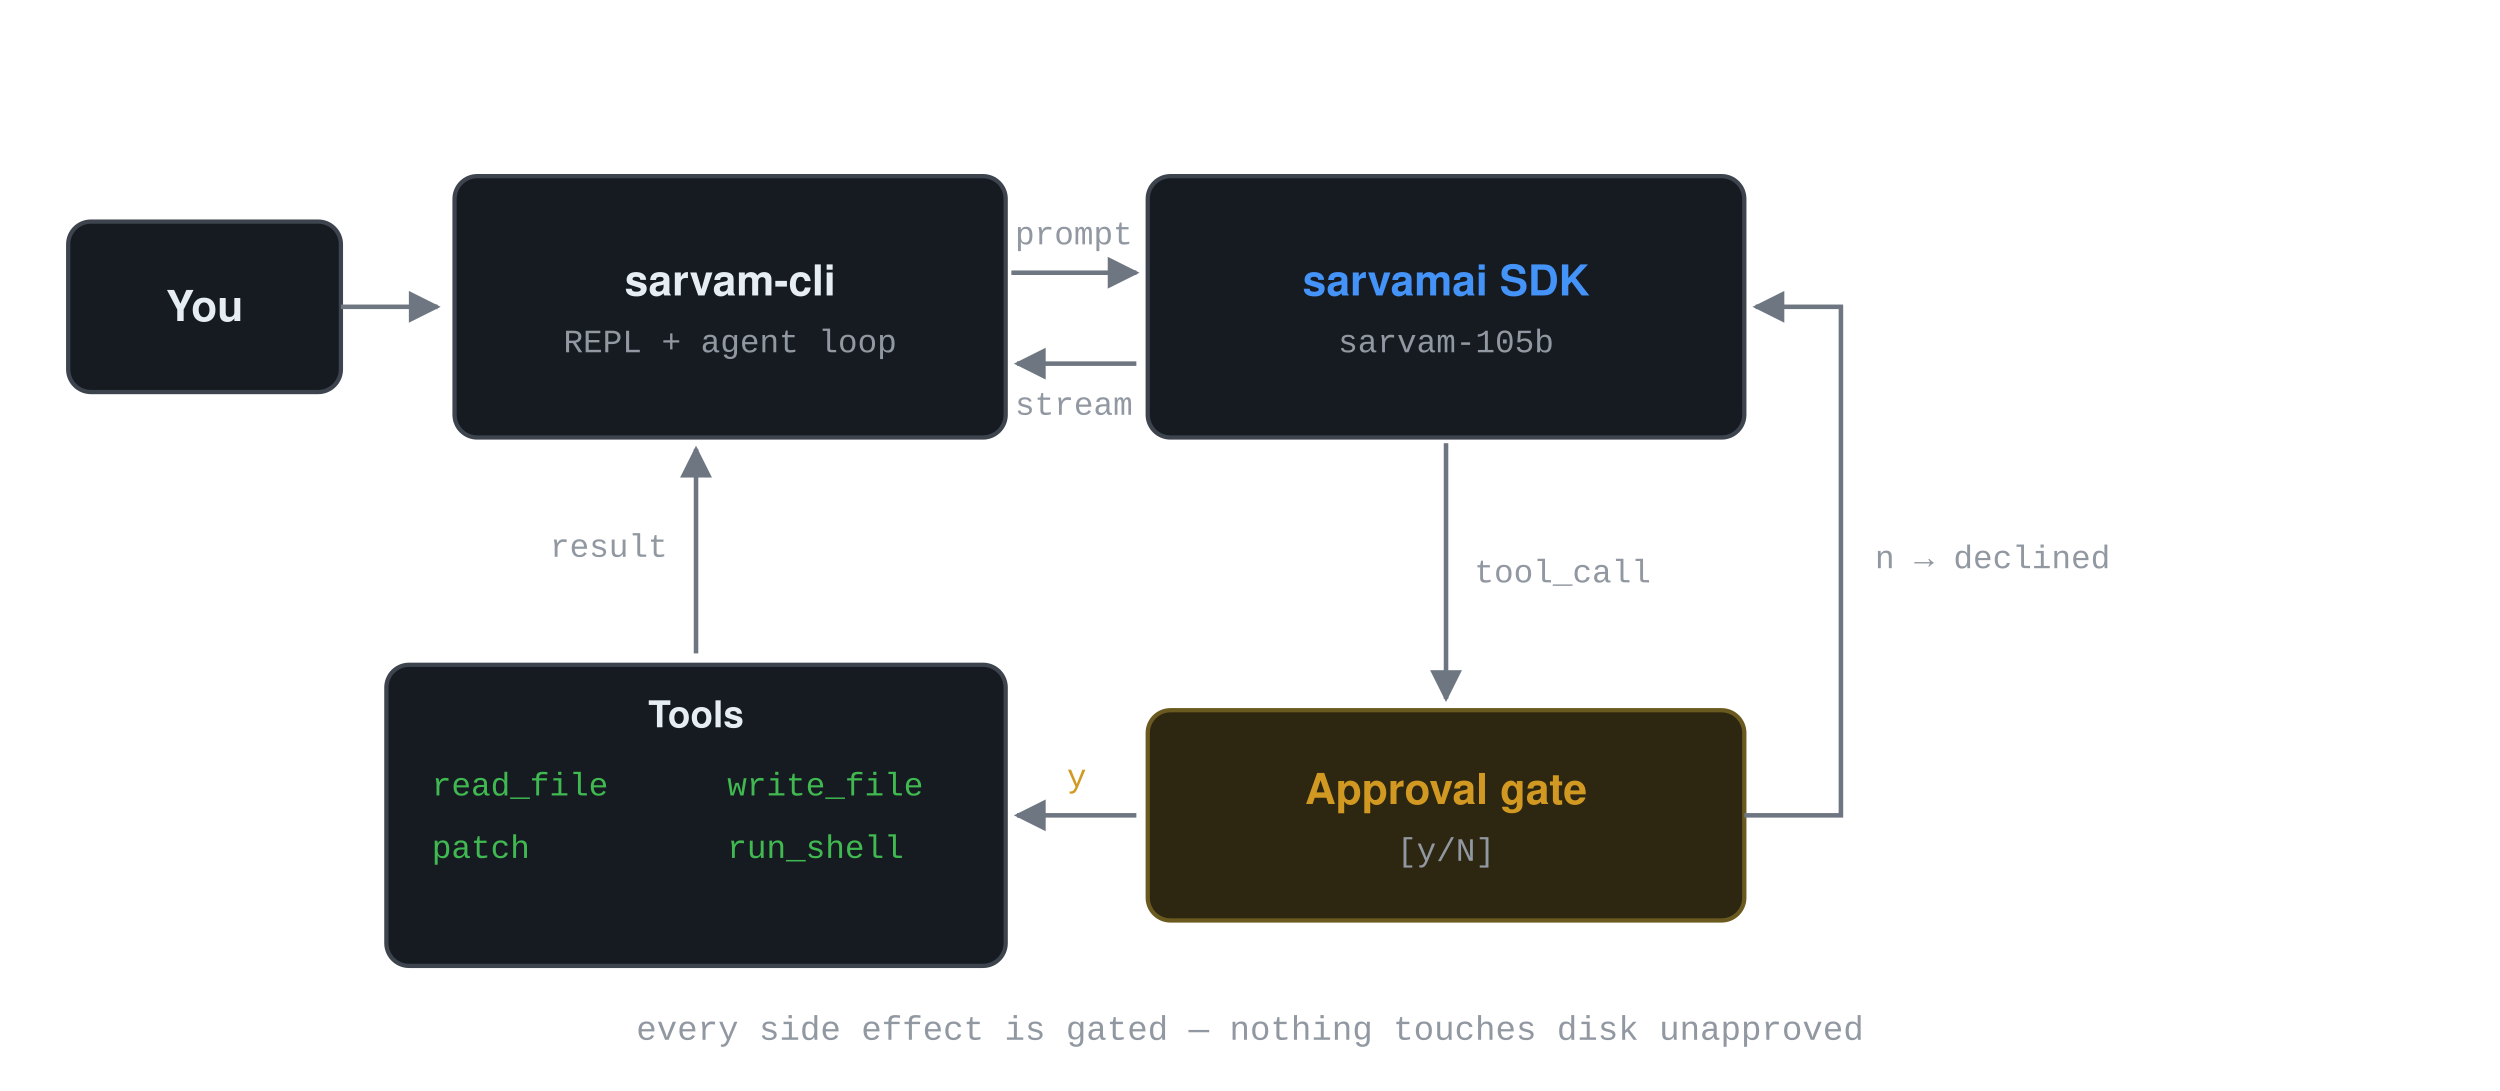
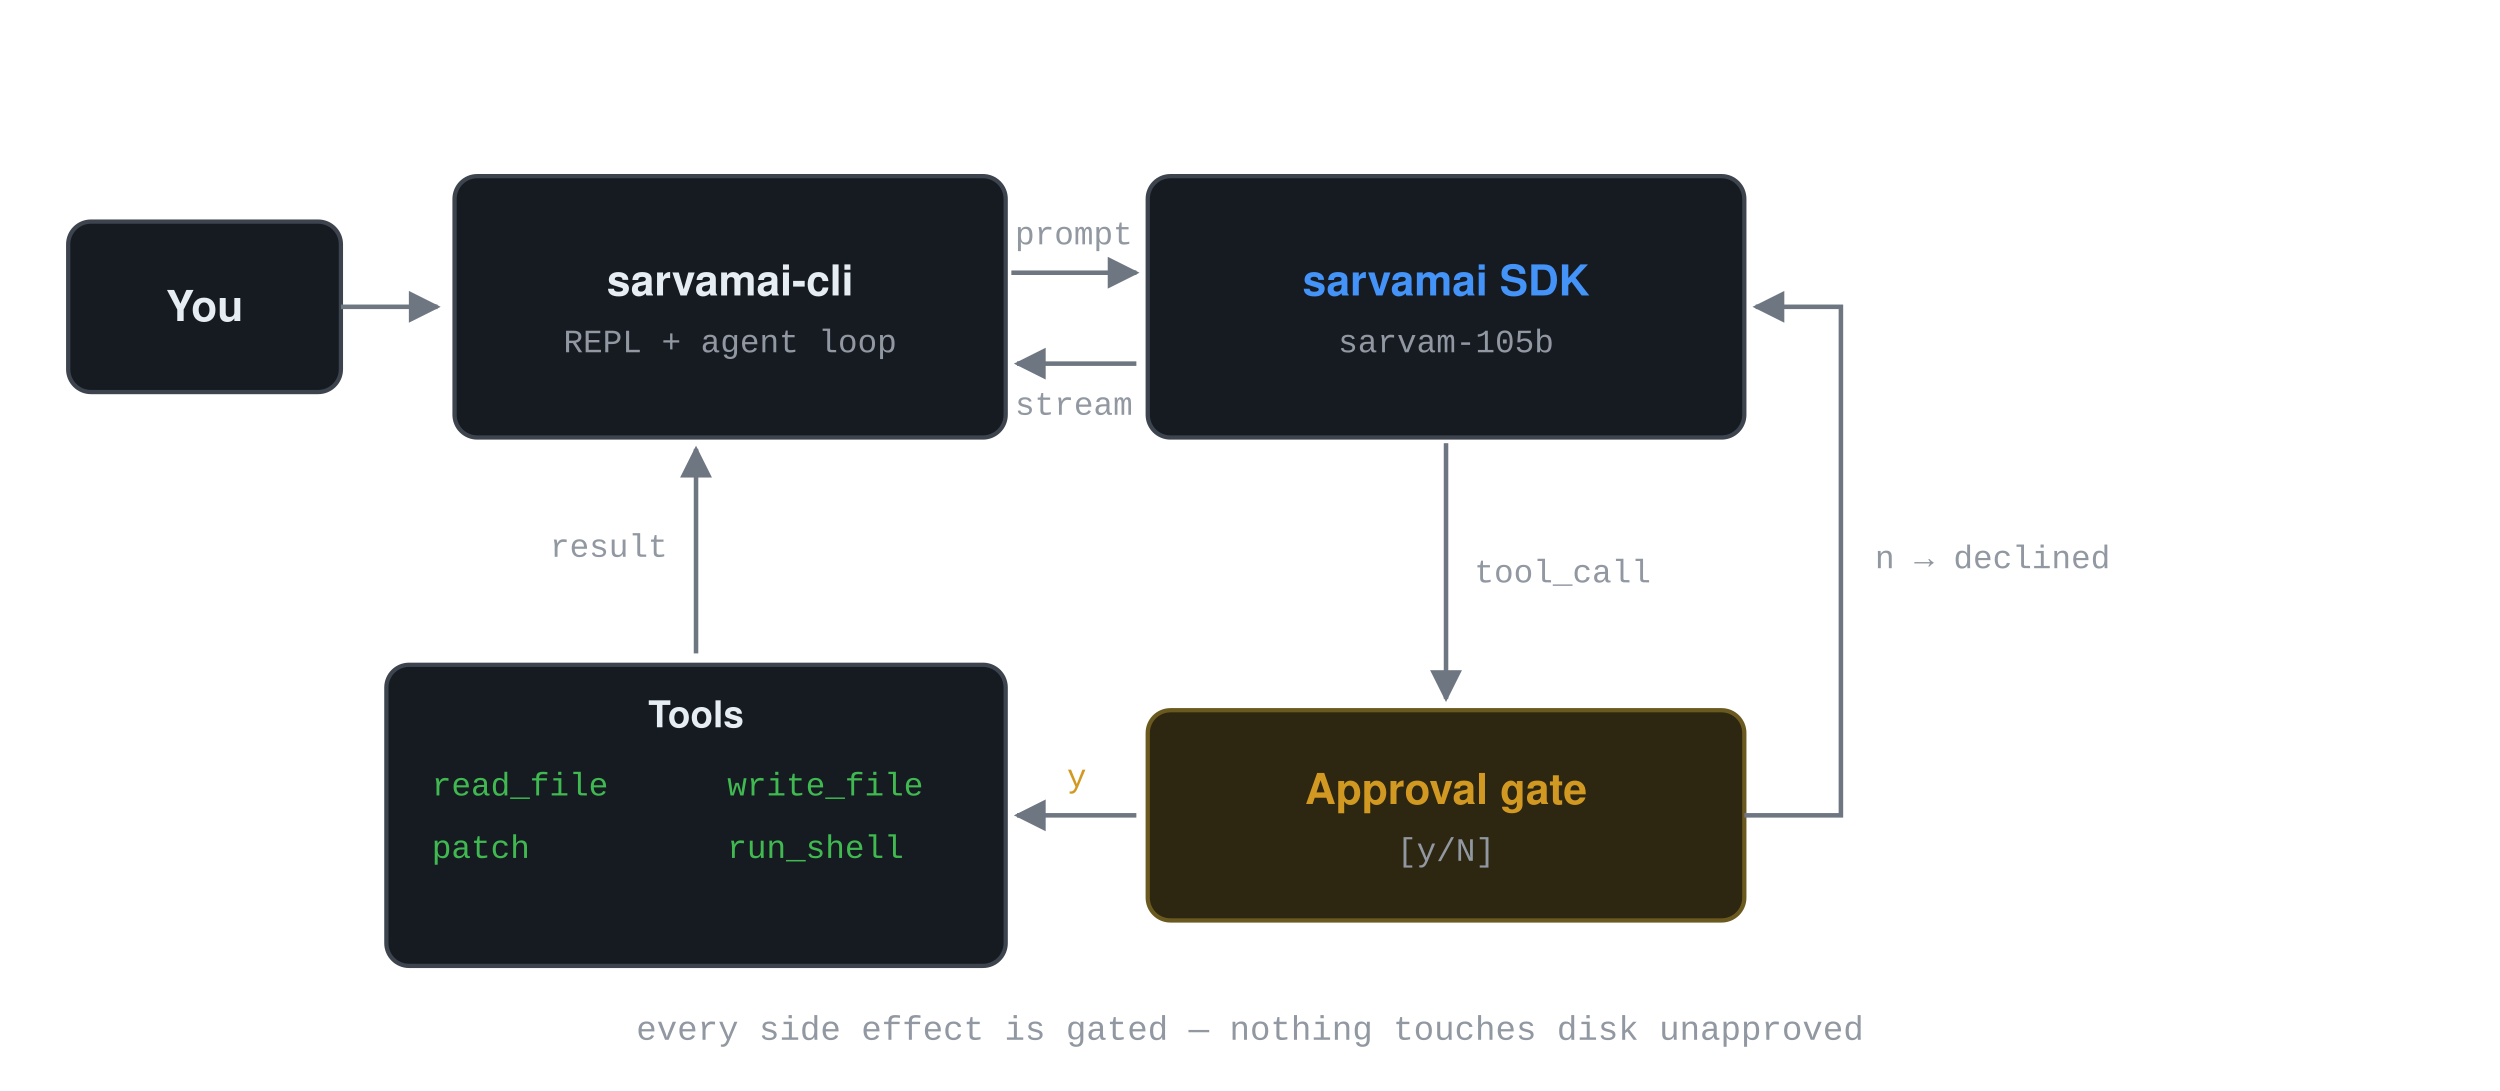
- <svg xmlns="http://www.w3.org/2000/svg" width="880" height="384" viewBox="0 0 880 384" role="img" aria-label="sarvam-cli agent loop: prompts stream to the Sarvam SDK, tool calls pass through an approval gate before any tool runs, and results feed back into the loop">
+ <svg xmlns="http://www.w3.org/2000/svg" width="880" height="384" viewBox="0 0 880 384" role="img" aria-label="sarvamai-cli agent loop: prompts stream to the Sarvam SDK, tool calls pass through an approval gate before any tool runs, and results feed back into the loop">
  <defs>
    <marker id="arw-dark" viewBox="0 0 10 10" refX="9" refY="5" markerWidth="7" markerHeight="7" orient="auto-start-reverse">
      <path d="M0 0 L10 5 L0 10 z" fill="#6e7681" />
    </marker>
  </defs>
  <rect x="24" y="78" width="96" height="60" rx="8" fill="#161b22" stroke="#3d444d" stroke-width="1.5" />
  <text x="72.0" y="113.0" text-anchor="middle" font-family="-apple-system, BlinkMacSystemFont, 'Segoe UI', Helvetica, Arial, sans-serif" font-size="15" font-weight="600" fill="#e6edf3">You</text>
  <rect x="160" y="62" width="194" height="92" rx="8" fill="#161b22" stroke="#3d444d" stroke-width="1.5" />
-   <text x="257.0" y="104.0" text-anchor="middle" font-family="-apple-system, BlinkMacSystemFont, 'Segoe UI', Helvetica, Arial, sans-serif" font-size="15" font-weight="600" fill="#e6edf3">sarvam-cli</text>
+   <text x="257.0" y="104.0" text-anchor="middle" font-family="-apple-system, BlinkMacSystemFont, 'Segoe UI', Helvetica, Arial, sans-serif" font-size="15" font-weight="600" fill="#e6edf3">sarvamai-cli</text>
  <text x="257.0" y="124.0" text-anchor="middle" font-family="ui-monospace, SFMono-Regular, Menlo, Consolas, 'Liberation Mono', monospace" font-size="11.5" fill="#9198a1">REPL + agent loop</text>
  <rect x="404" y="62" width="210" height="92" rx="8" fill="#161b22" stroke="#3d444d" stroke-width="1.5" />
  <text x="509.0" y="104.0" text-anchor="middle" font-family="-apple-system, BlinkMacSystemFont, 'Segoe UI', Helvetica, Arial, sans-serif" font-size="15" font-weight="600" fill="#4493f8">sarvamai SDK</text>
  <text x="509.0" y="124.0" text-anchor="middle" font-family="ui-monospace, SFMono-Regular, Menlo, Consolas, 'Liberation Mono', monospace" font-size="11.5" fill="#9198a1">sarvam-105b</text>
  <rect x="404" y="250" width="210" height="74" rx="8" fill="#2d2611" stroke="#6b5a1f" stroke-width="1.5" />
  <text x="509.0" y="283.0" text-anchor="middle" font-family="-apple-system, BlinkMacSystemFont, 'Segoe UI', Helvetica, Arial, sans-serif" font-size="15" font-weight="600" fill="#d29922">Approval gate</text>
  <text x="509.0" y="303.0" text-anchor="middle" font-family="ui-monospace, SFMono-Regular, Menlo, Consolas, 'Liberation Mono', monospace" font-size="11.5" fill="#9198a1">[y/N]</text>
  <rect x="136" y="234" width="218" height="106" rx="8" fill="#161b22" stroke="#3d444d" stroke-width="1.5" />
  <text x="245" y="256" text-anchor="middle" font-family="-apple-system, BlinkMacSystemFont, 'Segoe UI', Helvetica, Arial, sans-serif" font-size="13" font-weight="600" fill="#e6edf3">Tools</text>
  <text x="152" y="280" font-family="ui-monospace, SFMono-Regular, Menlo, Consolas, 'Liberation Mono', monospace" font-size="11.5" fill="#3fb950">read_file</text>
  <text x="256" y="280" font-family="ui-monospace, SFMono-Regular, Menlo, Consolas, 'Liberation Mono', monospace" font-size="11.5" fill="#3fb950">write_file</text>
  <text x="152" y="302" font-family="ui-monospace, SFMono-Regular, Menlo, Consolas, 'Liberation Mono', monospace" font-size="11.5" fill="#3fb950">patch</text>
  <text x="256" y="302" font-family="ui-monospace, SFMono-Regular, Menlo, Consolas, 'Liberation Mono', monospace" font-size="11.5" fill="#3fb950">run_shell</text>
  <path d="M120 108 L154 108" stroke="#6e7681" stroke-width="1.6" fill="none" marker-end="url(#arw-dark)" />
  <path d="M356 96 L400 96" stroke="#6e7681" stroke-width="1.6" fill="none" marker-end="url(#arw-dark)" />
  <text x="378" y="86" text-anchor="middle" font-family="ui-monospace, SFMono-Regular, Menlo, Consolas, 'Liberation Mono', monospace" font-size="11.5" fill="#9198a1">prompt</text>
  <path d="M400 128 L358 128" stroke="#6e7681" stroke-width="1.6" fill="none" marker-end="url(#arw-dark)" />
  <text x="378" y="146" text-anchor="middle" font-family="ui-monospace, SFMono-Regular, Menlo, Consolas, 'Liberation Mono', monospace" font-size="11.5" fill="#9198a1">stream</text>
  <path d="M509 156 L509 246" stroke="#6e7681" stroke-width="1.6" fill="none" marker-end="url(#arw-dark)" />
  <text x="519" y="205" text-anchor="start" font-family="ui-monospace, SFMono-Regular, Menlo, Consolas, 'Liberation Mono', monospace" font-size="11.5" fill="#9198a1">tool_call</text>
  <path d="M400 287 L358 287" stroke="#6e7681" stroke-width="1.6" fill="none" marker-end="url(#arw-dark)" />
  <text x="379" y="277" text-anchor="middle" font-family="ui-monospace, SFMono-Regular, Menlo, Consolas, 'Liberation Mono', monospace" font-size="11.5" fill="#d29922">y</text>
  <path d="M245 230 L245 158" stroke="#6e7681" stroke-width="1.6" fill="none" marker-end="url(#arw-dark)" />
  <text x="235" y="196" text-anchor="end" font-family="ui-monospace, SFMono-Regular, Menlo, Consolas, 'Liberation Mono', monospace" font-size="11.5" fill="#9198a1">result</text>
  <path d="M614 287 L648 287 L648 108 L618 108" stroke="#6e7681" stroke-width="1.6" fill="none" marker-end="url(#arw-dark)" />
  <text x="660" y="200" text-anchor="start" font-family="ui-monospace, SFMono-Regular, Menlo, Consolas, 'Liberation Mono', monospace" font-size="11.5" fill="#9198a1">n → declined</text>
  <text x="440" y="366" text-anchor="middle" font-family="ui-monospace, SFMono-Regular, Menlo, Consolas, 'Liberation Mono', monospace" font-size="12" fill="#9198a1">every side effect is gated — nothing touches disk unapproved</text>
</svg>
